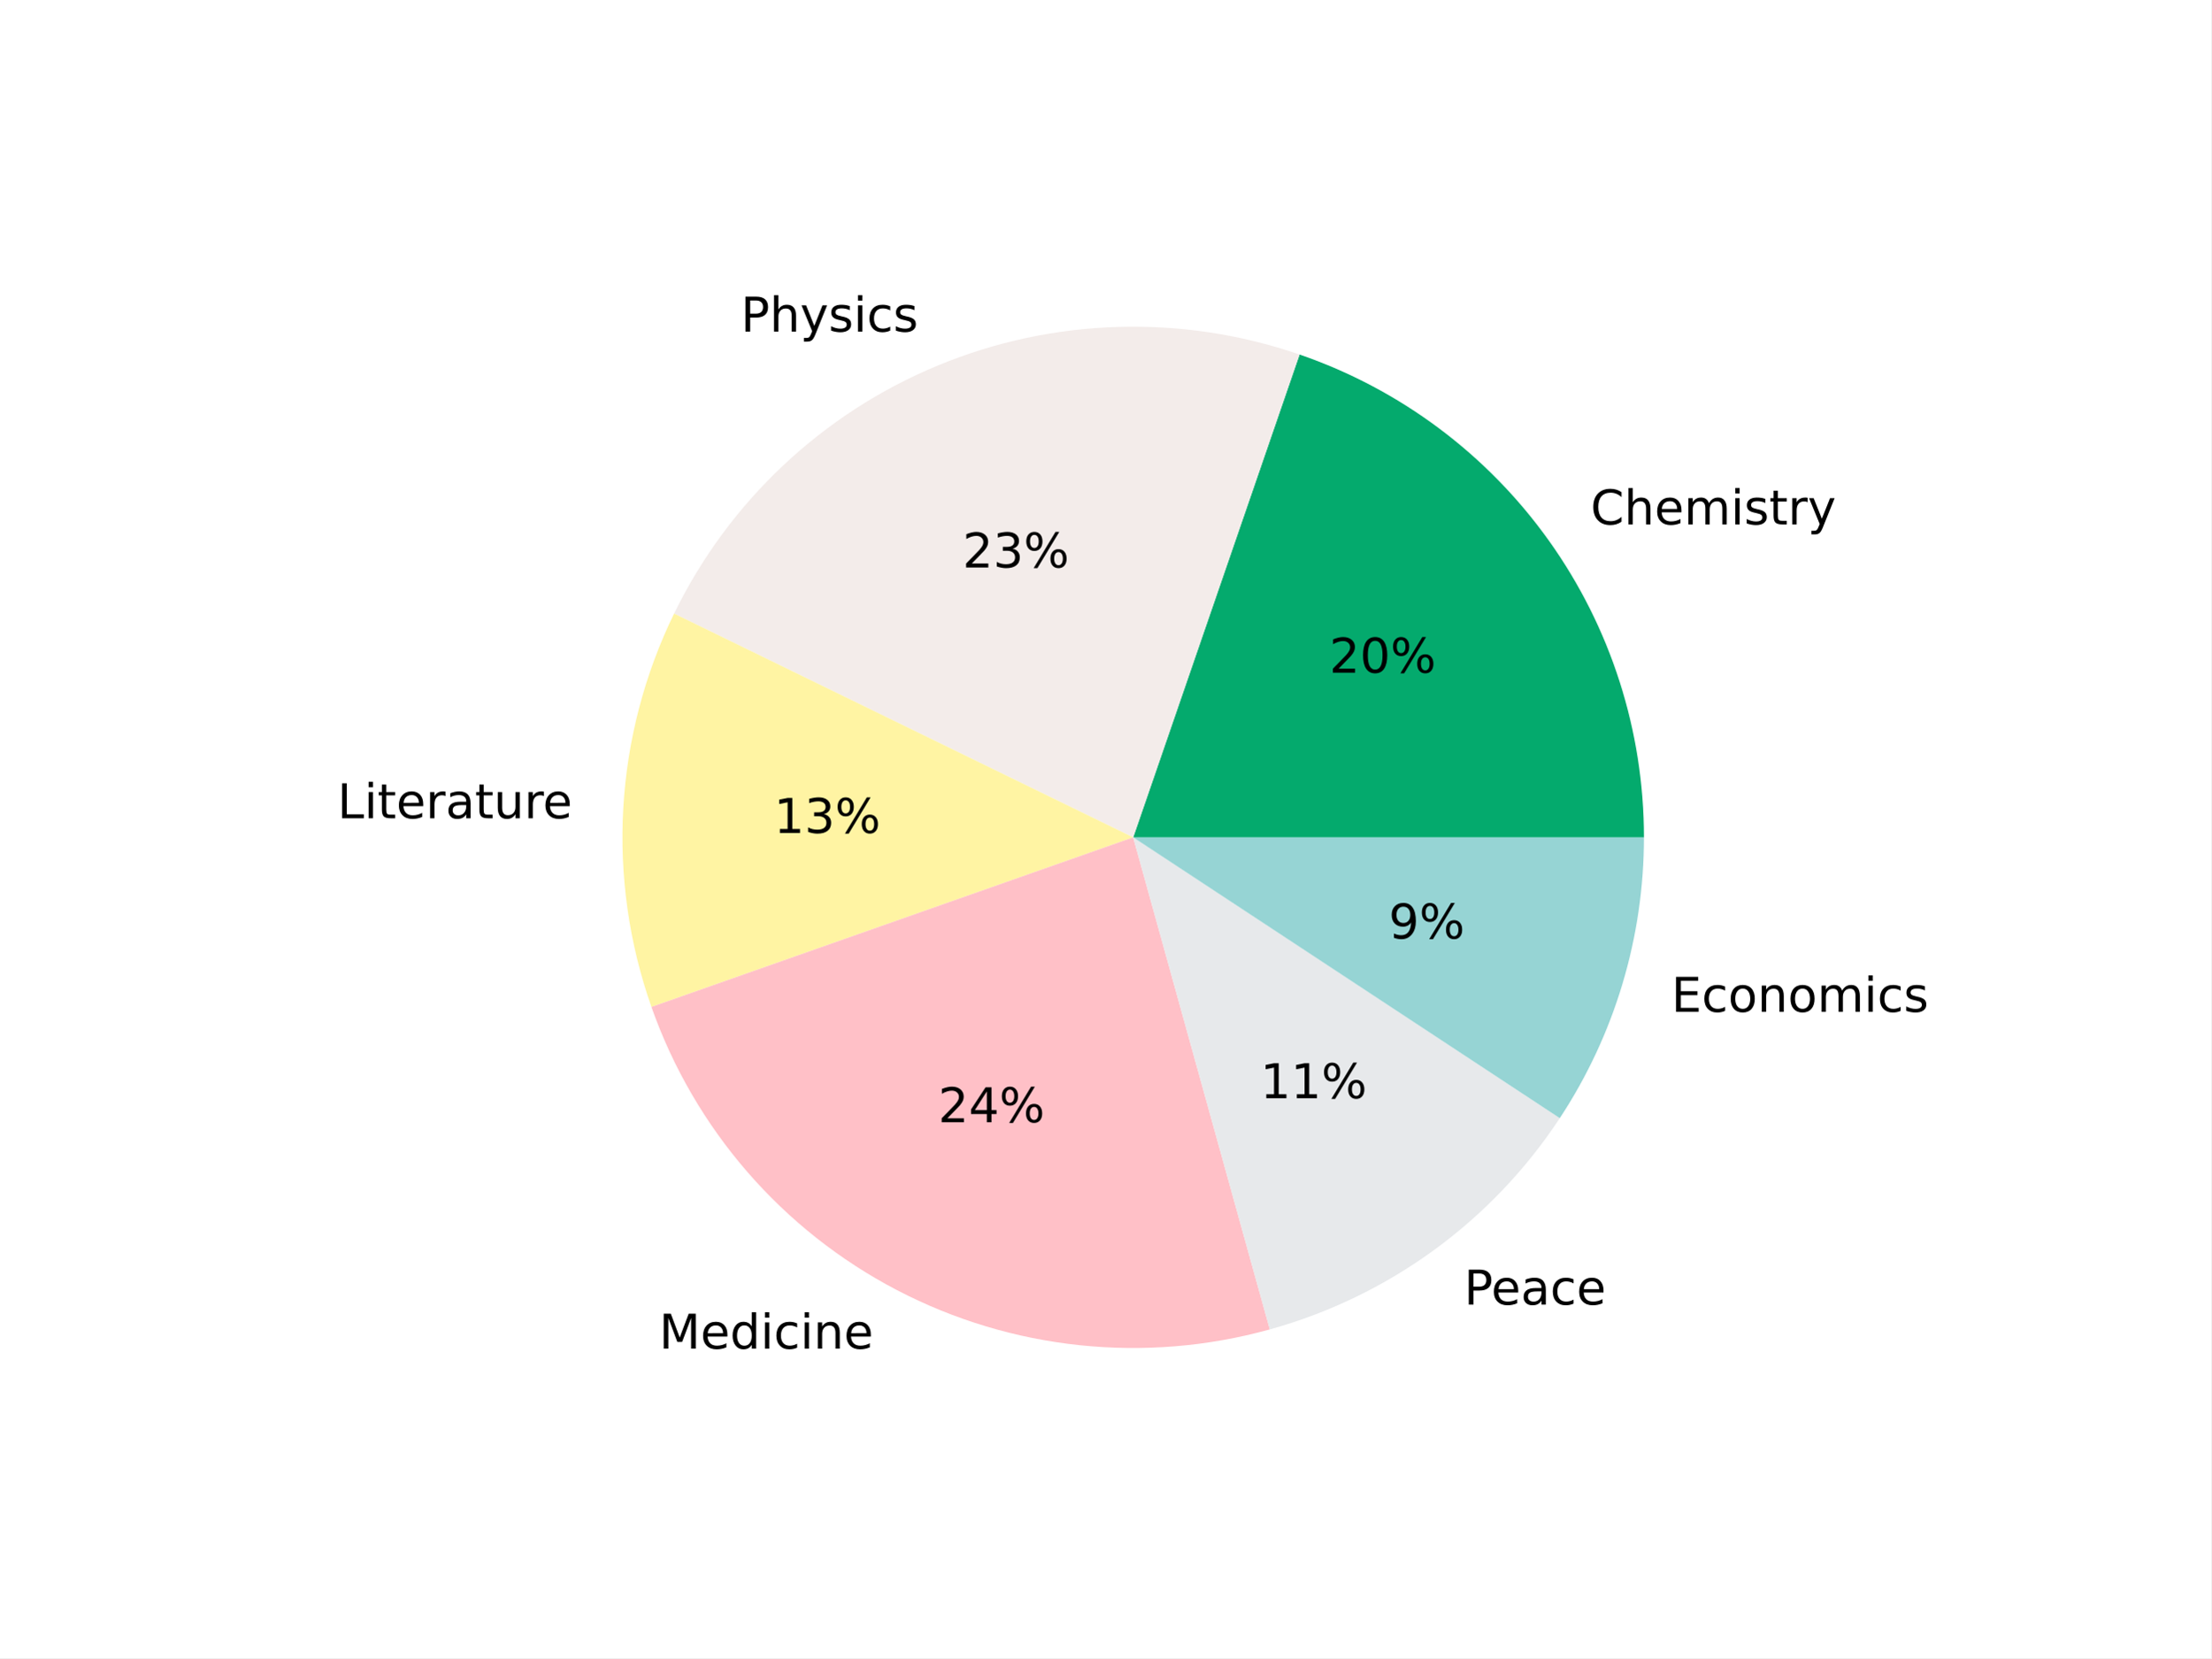
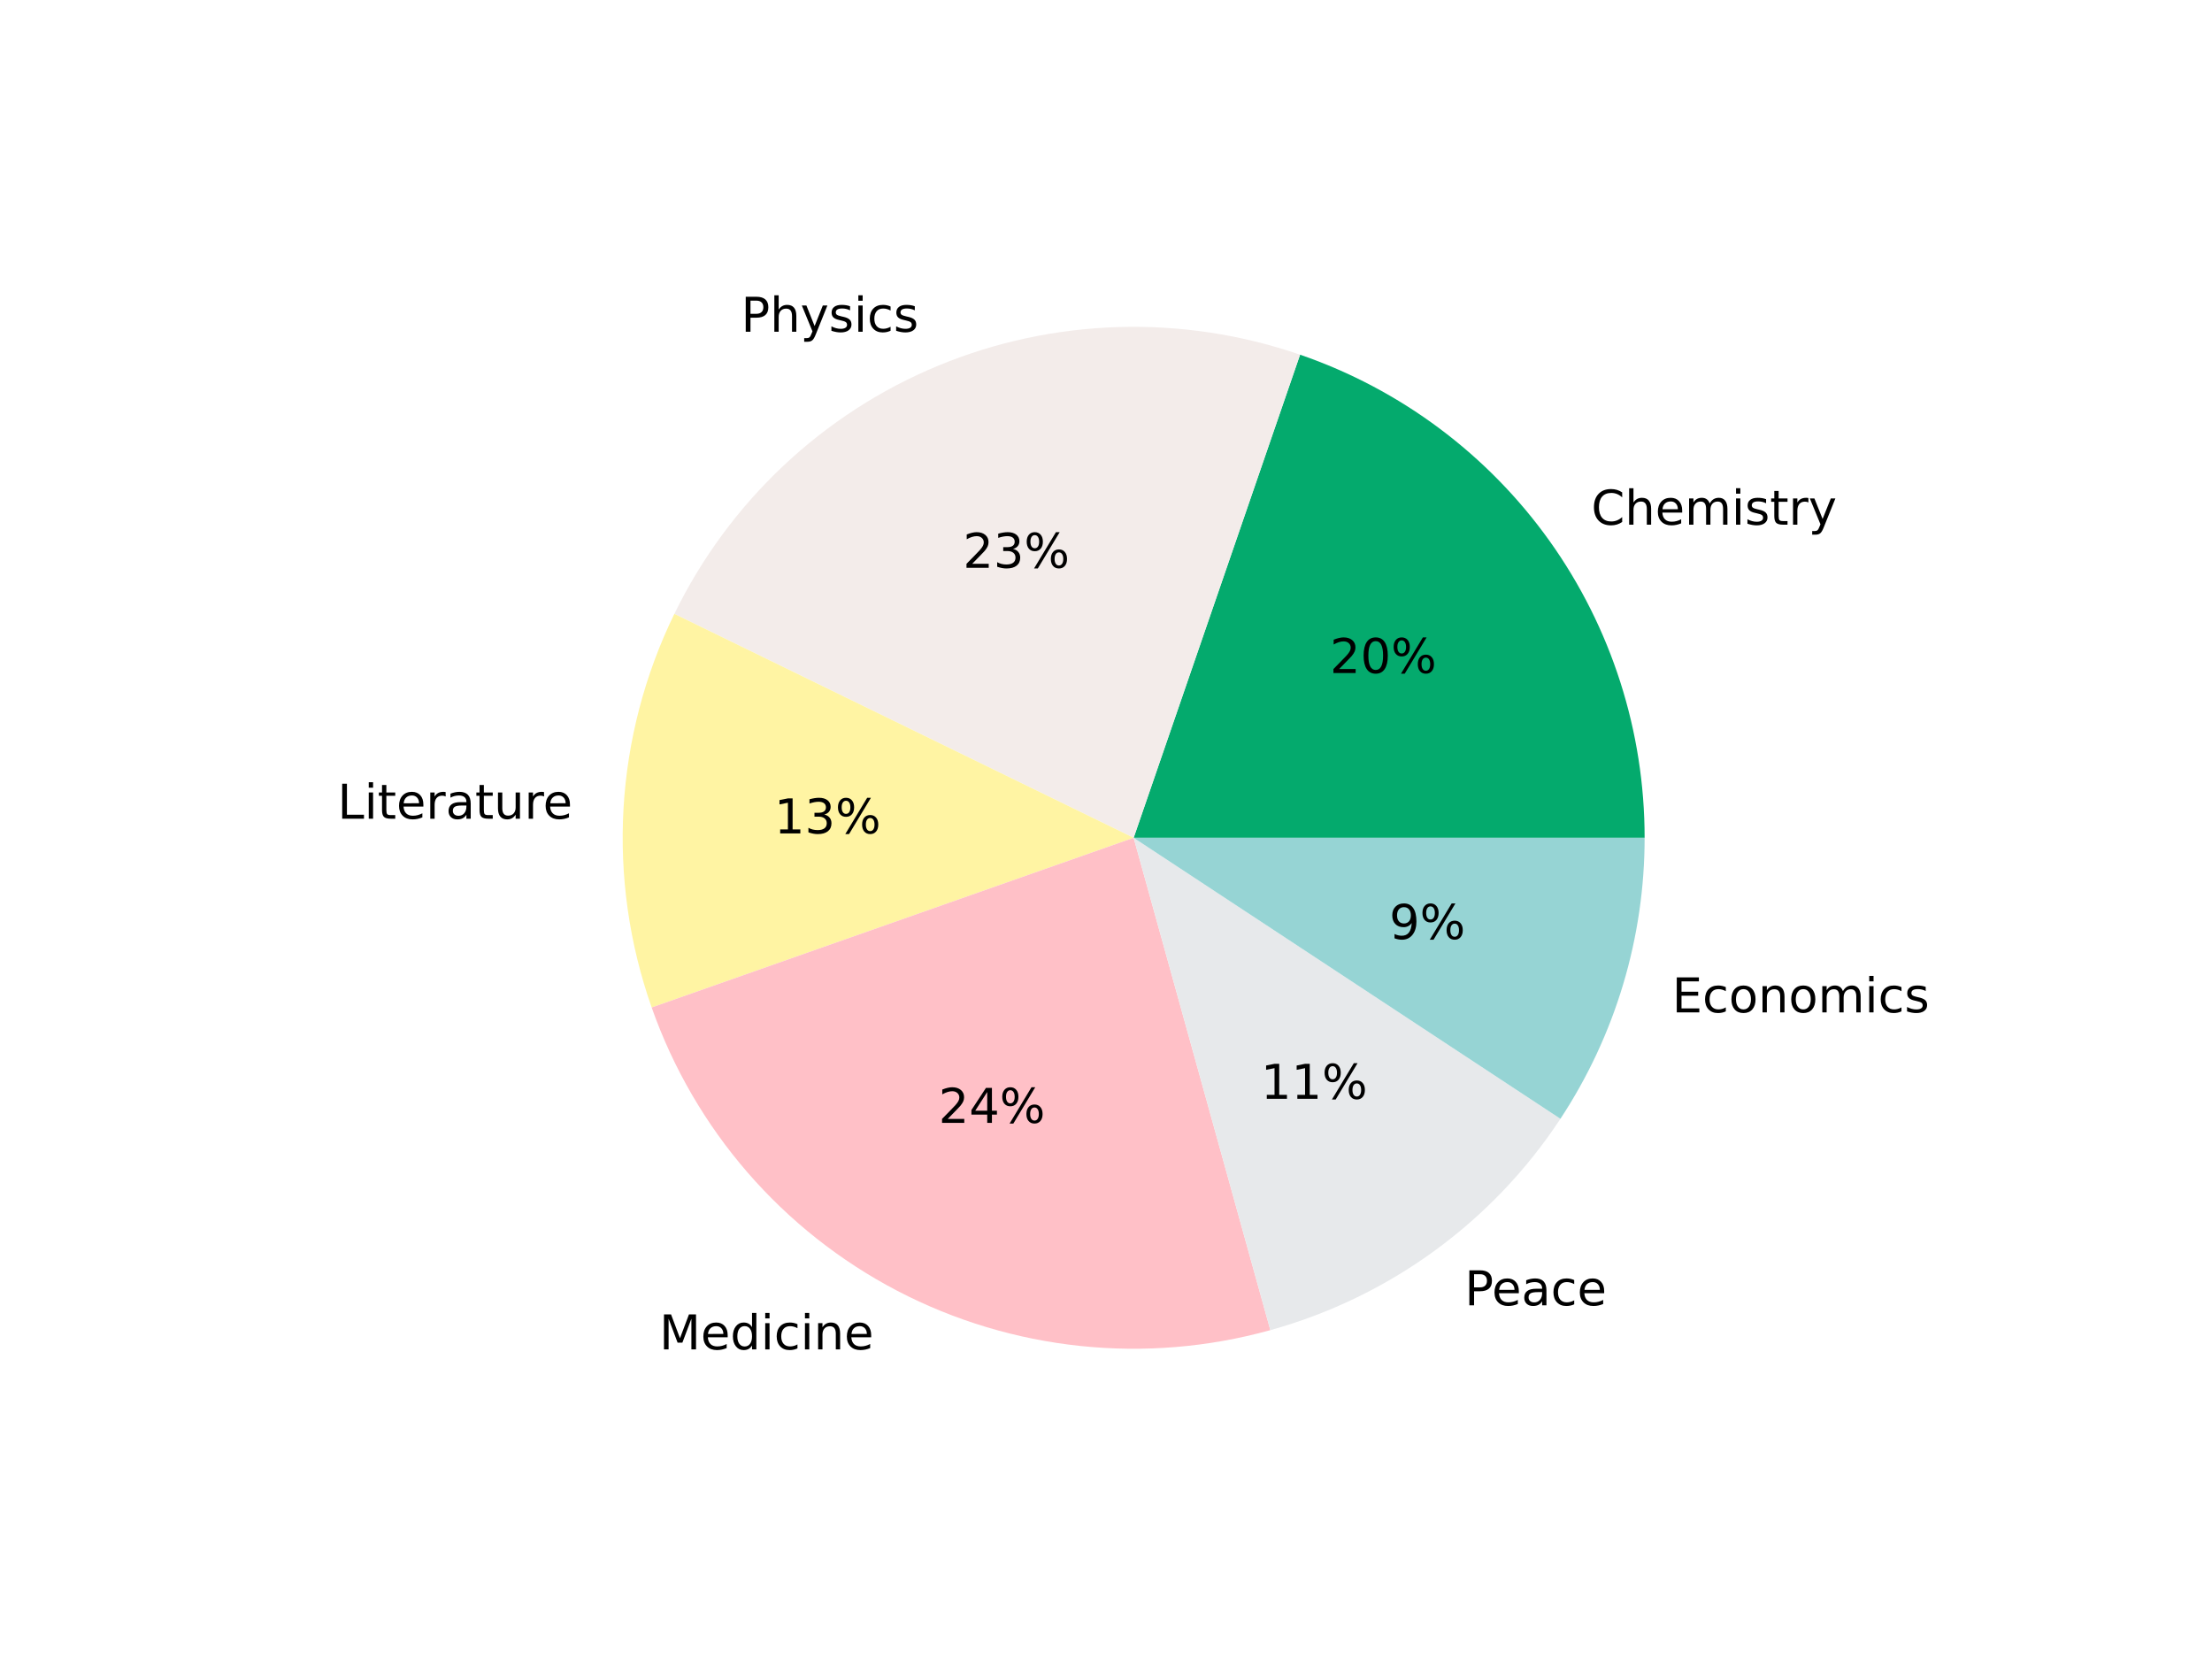
- <svg xmlns="http://www.w3.org/2000/svg" xmlns:xlink="http://www.w3.org/1999/xlink" height="345.6pt" version="1.1" viewBox="0 0 460.8 345.6" width="460.8pt">
+ <svg xmlns="http://www.w3.org/2000/svg" xmlns:xlink="http://www.w3.org/1999/xlink" width="614.4" height="460.8" version="1.1" viewBox="0 0 460.8 345.6">
  <defs>
-     <style type="text/css">*{stroke-linecap:butt;stroke-linejoin:round;}</style>
+     <style type="text/css">*{stroke-linecap:butt;stroke-linejoin:round}</style>
  </defs>
  <g id="figure_1">
    <g id="patch_1">
-       <path d="M 0 345.6  L 460.8 345.6  L 460.8 0  L 0 0  z " style="fill:#ffffff;" />
+       <path d="M 0 345.6 L 460.8 345.6 L 460.8 0 L 0 0 z" style="fill:#fff" />
    </g>
    <g id="axes_1">
      <g id="patch_2">
-         <path d="M 342.605 174.528  C 342.605 152.372 335.688 130.76 322.823 112.722  C 309.959 94.683 291.778 81.104 270.83 73.888  L 236.16 174.528  L 342.605 174.528  z " style="fill:#04aa6d;" />
+         <path d="M 342.605 174.528 C 342.605 152.372 335.688 130.76 322.823 112.722 C 309.959 94.683 291.778 81.104 270.83 73.888 L 236.16 174.528 L 342.605 174.528 z" style="fill:#04aa6d" />
      </g>
      <g id="patch_3">
-         <path d="M 270.83 73.888  C 246.264 65.425 219.43 66.243 195.425 76.186  C 171.42 86.129 151.868 104.525 140.481 127.88  L 236.16 174.528  L 270.83 73.888  z " style="fill:#f3ecea;" />
+         <path d="M 270.83 73.888 C 246.264 65.425 219.43 66.243 195.425 76.186 C 171.42 86.129 151.868 104.525 140.481 127.88 L 236.16 174.528 L 270.83 73.888 z" style="fill:#f3ecea" />
      </g>
      <g id="patch_4">
-         <path d="M 140.481 127.88  C 134.302 140.554 130.702 154.329 129.891 168.405  C 129.08 182.482 131.074 196.58 135.757 209.879  L 236.16 174.528  L 140.481 127.88  z " style="fill:#fff4a3;" />
+         <path d="M 140.481 127.88 C 134.302 140.554 130.702 154.329 129.891 168.405 C 129.08 182.482 131.074 196.58 135.757 209.879 L 236.16 174.528 L 140.481 127.88 z" style="fill:#fff4a3" />
      </g>
      <g id="patch_5">
-         <path d="M 135.757 209.879  C 144.715 235.323 163.02 256.435 186.938 268.909  C 210.857 281.383 238.645 284.31 264.637 277.093  L 236.16 174.528  L 135.757 209.879  z " style="fill:#ffc0c7;" />
+         <path d="M 135.757 209.879 C 144.715 235.323 163.02 256.435 186.938 268.909 C 210.857 281.383 238.645 284.31 264.637 277.093 L 236.16 174.528 L 135.757 209.879 z" style="fill:#ffc0c7" />
      </g>
      <g id="patch_6">
-         <path d="M 264.637 277.093  C 276.938 273.677 288.525 268.077 298.843 260.559  C 309.161 253.041 318.043 243.728 325.064 233.065  L 236.16 174.528  L 264.637 277.093  z " style="fill:#e7e9eb;" />
+         <path d="M 264.637 277.093 C 276.938 273.677 288.525 268.077 298.843 260.559 C 309.161 253.041 318.043 243.728 325.064 233.065 L 236.16 174.528 L 264.637 277.093 z" style="fill:#e7e9eb" />
      </g>
      <g id="patch_7">
-         <path d="M 325.064 233.065  C 330.755 224.422 335.155 214.995 338.125 205.082  C 341.096 195.169 342.605 184.876 342.605 174.528  L 236.16 174.528  L 325.064 233.065  z " style="fill:#96d4d4;" />
+         <path d="M 325.064 233.065 C 330.755 224.422 335.155 214.995 338.125 205.082 C 341.096 195.169 342.605 184.876 342.605 174.528 L 236.16 174.528 L 325.064 233.065 z" style="fill:#96d4d4" />
      </g>
-       <g id="matplotlib.axis_1" />
-       <g id="matplotlib.axis_2" />
      <g id="text_1">
        <g transform="translate(331.4893 109.3005)scale(0.1 -0.1)">
          <defs>
-             <path d="M 4122 4306  L 4122 3641  Q 3803 3938 3442 4084  Q 3081 4231 2675 4231  Q 1875 4231 1450 3742  Q 1025 3253 1025 2328  Q 1025 1406 1450 917  Q 1875 428 2675 428  Q 3081 428 3442 575  Q 3803 722 4122 1019  L 4122 359  Q 3791 134 3420 21  Q 3050 -91 2638 -91  Q 1578 -91 968 557  Q 359 1206 359 2328  Q 359 3453 968 4101  Q 1578 4750 2638 4750  Q 3056 4750 3426 4639  Q 3797 4528 4122 4306  z " id="DejaVuSans-43" transform="scale(0.015625)" />
-             <path d="M 3513 2113  L 3513 0  L 2938 0  L 2938 2094  Q 2938 2591 2744 2837  Q 2550 3084 2163 3084  Q 1697 3084 1428 2787  Q 1159 2491 1159 1978  L 1159 0  L 581 0  L 581 4863  L 1159 4863  L 1159 2956  Q 1366 3272 1645 3428  Q 1925 3584 2291 3584  Q 2894 3584 3203 3211  Q 3513 2838 3513 2113  z " id="DejaVuSans-68" transform="scale(0.015625)" />
-             <path d="M 3597 1894  L 3597 1613  L 953 1613  Q 991 1019 1311 708  Q 1631 397 2203 397  Q 2534 397 2845 478  Q 3156 559 3463 722  L 3463 178  Q 3153 47 2828 -22  Q 2503 -91 2169 -91  Q 1331 -91 842 396  Q 353 884 353 1716  Q 353 2575 817 3079  Q 1281 3584 2069 3584  Q 2775 3584 3186 3129  Q 3597 2675 3597 1894  z M 3022 2063  Q 3016 2534 2758 2815  Q 2500 3097 2075 3097  Q 1594 3097 1305 2825  Q 1016 2553 972 2059  L 3022 2063  z " id="DejaVuSans-65" transform="scale(0.015625)" />
-             <path d="M 3328 2828  Q 3544 3216 3844 3400  Q 4144 3584 4550 3584  Q 5097 3584 5394 3201  Q 5691 2819 5691 2113  L 5691 0  L 5113 0  L 5113 2094  Q 5113 2597 4934 2840  Q 4756 3084 4391 3084  Q 3944 3084 3684 2787  Q 3425 2491 3425 1978  L 3425 0  L 2847 0  L 2847 2094  Q 2847 2600 2669 2842  Q 2491 3084 2119 3084  Q 1678 3084 1418 2786  Q 1159 2488 1159 1978  L 1159 0  L 581 0  L 581 3500  L 1159 3500  L 1159 2956  Q 1356 3278 1631 3431  Q 1906 3584 2284 3584  Q 2666 3584 2933 3390  Q 3200 3197 3328 2828  z " id="DejaVuSans-6d" transform="scale(0.015625)" />
-             <path d="M 603 3500  L 1178 3500  L 1178 0  L 603 0  L 603 3500  z M 603 4863  L 1178 4863  L 1178 4134  L 603 4134  L 603 4863  z " id="DejaVuSans-69" transform="scale(0.015625)" />
-             <path d="M 2834 3397  L 2834 2853  Q 2591 2978 2328 3040  Q 2066 3103 1784 3103  Q 1356 3103 1142 2972  Q 928 2841 928 2578  Q 928 2378 1081 2264  Q 1234 2150 1697 2047  L 1894 2003  Q 2506 1872 2764 1633  Q 3022 1394 3022 966  Q 3022 478 2636 193  Q 2250 -91 1575 -91  Q 1294 -91 989 -36  Q 684 19 347 128  L 347 722  Q 666 556 975 473  Q 1284 391 1588 391  Q 1994 391 2212 530  Q 2431 669 2431 922  Q 2431 1156 2273 1281  Q 2116 1406 1581 1522  L 1381 1569  Q 847 1681 609 1914  Q 372 2147 372 2553  Q 372 3047 722 3315  Q 1072 3584 1716 3584  Q 2034 3584 2315 3537  Q 2597 3491 2834 3397  z " id="DejaVuSans-73" transform="scale(0.015625)" />
-             <path d="M 1172 4494  L 1172 3500  L 2356 3500  L 2356 3053  L 1172 3053  L 1172 1153  Q 1172 725 1289 603  Q 1406 481 1766 481  L 2356 481  L 2356 0  L 1766 0  Q 1100 0 847 248  Q 594 497 594 1153  L 594 3053  L 172 3053  L 172 3500  L 594 3500  L 594 4494  L 1172 4494  z " id="DejaVuSans-74" transform="scale(0.015625)" />
-             <path d="M 2631 2963  Q 2534 3019 2420 3045  Q 2306 3072 2169 3072  Q 1681 3072 1420 2755  Q 1159 2438 1159 1844  L 1159 0  L 581 0  L 581 3500  L 1159 3500  L 1159 2956  Q 1341 3275 1631 3429  Q 1922 3584 2338 3584  Q 2397 3584 2469 3576  Q 2541 3569 2628 3553  L 2631 2963  z " id="DejaVuSans-72" transform="scale(0.015625)" />
-             <path d="M 2059 -325  Q 1816 -950 1584 -1140  Q 1353 -1331 966 -1331  L 506 -1331  L 506 -850  L 844 -850  Q 1081 -850 1212 -737  Q 1344 -625 1503 -206  L 1606 56  L 191 3500  L 800 3500  L 1894 763  L 2988 3500  L 3597 3500  L 2059 -325  z " id="DejaVuSans-79" transform="scale(0.015625)" />
+             <path id="DejaVuSans-43" d="M 4122 4306 L 4122 3641 Q 3803 3938 3442 4084 Q 3081 4231 2675 4231 Q 1875 4231 1450 3742 Q 1025 3253 1025 2328 Q 1025 1406 1450 917 Q 1875 428 2675 428 Q 3081 428 3442 575 Q 3803 722 4122 1019 L 4122 359 Q 3791 134 3420 21 Q 3050 -91 2638 -91 Q 1578 -91 968 557 Q 359 1206 359 2328 Q 359 3453 968 4101 Q 1578 4750 2638 4750 Q 3056 4750 3426 4639 Q 3797 4528 4122 4306 z" transform="scale(0.015625)" />
+             <path id="DejaVuSans-68" d="M 3513 2113 L 3513 0 L 2938 0 L 2938 2094 Q 2938 2591 2744 2837 Q 2550 3084 2163 3084 Q 1697 3084 1428 2787 Q 1159 2491 1159 1978 L 1159 0 L 581 0 L 581 4863 L 1159 4863 L 1159 2956 Q 1366 3272 1645 3428 Q 1925 3584 2291 3584 Q 2894 3584 3203 3211 Q 3513 2838 3513 2113 z" transform="scale(0.015625)" />
+             <path id="DejaVuSans-65" d="M 3597 1894 L 3597 1613 L 953 1613 Q 991 1019 1311 708 Q 1631 397 2203 397 Q 2534 397 2845 478 Q 3156 559 3463 722 L 3463 178 Q 3153 47 2828 -22 Q 2503 -91 2169 -91 Q 1331 -91 842 396 Q 353 884 353 1716 Q 353 2575 817 3079 Q 1281 3584 2069 3584 Q 2775 3584 3186 3129 Q 3597 2675 3597 1894 z M 3022 2063 Q 3016 2534 2758 2815 Q 2500 3097 2075 3097 Q 1594 3097 1305 2825 Q 1016 2553 972 2059 L 3022 2063 z" transform="scale(0.015625)" />
+             <path id="DejaVuSans-6d" d="M 3328 2828 Q 3544 3216 3844 3400 Q 4144 3584 4550 3584 Q 5097 3584 5394 3201 Q 5691 2819 5691 2113 L 5691 0 L 5113 0 L 5113 2094 Q 5113 2597 4934 2840 Q 4756 3084 4391 3084 Q 3944 3084 3684 2787 Q 3425 2491 3425 1978 L 3425 0 L 2847 0 L 2847 2094 Q 2847 2600 2669 2842 Q 2491 3084 2119 3084 Q 1678 3084 1418 2786 Q 1159 2488 1159 1978 L 1159 0 L 581 0 L 581 3500 L 1159 3500 L 1159 2956 Q 1356 3278 1631 3431 Q 1906 3584 2284 3584 Q 2666 3584 2933 3390 Q 3200 3197 3328 2828 z" transform="scale(0.015625)" />
+             <path id="DejaVuSans-69" d="M 603 3500 L 1178 3500 L 1178 0 L 603 0 L 603 3500 z M 603 4863 L 1178 4863 L 1178 4134 L 603 4134 L 603 4863 z" transform="scale(0.015625)" />
+             <path id="DejaVuSans-73" d="M 2834 3397 L 2834 2853 Q 2591 2978 2328 3040 Q 2066 3103 1784 3103 Q 1356 3103 1142 2972 Q 928 2841 928 2578 Q 928 2378 1081 2264 Q 1234 2150 1697 2047 L 1894 2003 Q 2506 1872 2764 1633 Q 3022 1394 3022 966 Q 3022 478 2636 193 Q 2250 -91 1575 -91 Q 1294 -91 989 -36 Q 684 19 347 128 L 347 722 Q 666 556 975 473 Q 1284 391 1588 391 Q 1994 391 2212 530 Q 2431 669 2431 922 Q 2431 1156 2273 1281 Q 2116 1406 1581 1522 L 1381 1569 Q 847 1681 609 1914 Q 372 2147 372 2553 Q 372 3047 722 3315 Q 1072 3584 1716 3584 Q 2034 3584 2315 3537 Q 2597 3491 2834 3397 z" transform="scale(0.015625)" />
+             <path id="DejaVuSans-74" d="M 1172 4494 L 1172 3500 L 2356 3500 L 2356 3053 L 1172 3053 L 1172 1153 Q 1172 725 1289 603 Q 1406 481 1766 481 L 2356 481 L 2356 0 L 1766 0 Q 1100 0 847 248 Q 594 497 594 1153 L 594 3053 L 172 3053 L 172 3500 L 594 3500 L 594 4494 L 1172 4494 z" transform="scale(0.015625)" />
+             <path id="DejaVuSans-72" d="M 2631 2963 Q 2534 3019 2420 3045 Q 2306 3072 2169 3072 Q 1681 3072 1420 2755 Q 1159 2438 1159 1844 L 1159 0 L 581 0 L 581 3500 L 1159 3500 L 1159 2956 Q 1341 3275 1631 3429 Q 1922 3584 2338 3584 Q 2397 3584 2469 3576 Q 2541 3569 2628 3553 L 2631 2963 z" transform="scale(0.015625)" />
+             <path id="DejaVuSans-79" d="M 2059 -325 Q 1816 -950 1584 -1140 Q 1353 -1331 966 -1331 L 506 -1331 L 506 -850 L 844 -850 Q 1081 -850 1212 -737 Q 1344 -625 1503 -206 L 1606 56 L 191 3500 L 800 3500 L 1894 763 L 2988 3500 L 3597 3500 L 2059 -325 z" transform="scale(0.015625)" />
          </defs>
          <use xlink:href="#DejaVuSans-43" />
          <use x="69.824" xlink:href="#DejaVuSans-68" />
          <use x="133.203" xlink:href="#DejaVuSans-65" />
          <use x="194.727" xlink:href="#DejaVuSans-6d" />
          <use x="292.139" xlink:href="#DejaVuSans-69" />
          <use x="319.922" xlink:href="#DejaVuSans-73" />
          <use x="372.021" xlink:href="#DejaVuSans-74" />
          <use x="411.23" xlink:href="#DejaVuSans-72" />
          <use x="452.344" xlink:href="#DejaVuSans-79" />
        </g>
      </g>
      <g id="text_2">
        <g transform="translate(277.0445 140.2036)scale(0.1 -0.1)">
          <defs>
-             <path d="M 1228 531  L 3431 531  L 3431 0  L 469 0  L 469 531  Q 828 903 1448 1529  Q 2069 2156 2228 2338  Q 2531 2678 2651 2914  Q 2772 3150 2772 3378  Q 2772 3750 2511 3984  Q 2250 4219 1831 4219  Q 1534 4219 1204 4116  Q 875 4013 500 3803  L 500 4441  Q 881 4594 1212 4672  Q 1544 4750 1819 4750  Q 2544 4750 2975 4387  Q 3406 4025 3406 3419  Q 3406 3131 3298 2873  Q 3191 2616 2906 2266  Q 2828 2175 2409 1742  Q 1991 1309 1228 531  z " id="DejaVuSans-32" transform="scale(0.015625)" />
-             <path d="M 2034 4250  Q 1547 4250 1301 3770  Q 1056 3291 1056 2328  Q 1056 1369 1301 889  Q 1547 409 2034 409  Q 2525 409 2770 889  Q 3016 1369 3016 2328  Q 3016 3291 2770 3770  Q 2525 4250 2034 4250  z M 2034 4750  Q 2819 4750 3233 4129  Q 3647 3509 3647 2328  Q 3647 1150 3233 529  Q 2819 -91 2034 -91  Q 1250 -91 836 529  Q 422 1150 422 2328  Q 422 3509 836 4129  Q 1250 4750 2034 4750  z " id="DejaVuSans-30" transform="scale(0.015625)" />
-             <path d="M 4653 2053  Q 4381 2053 4226 1822  Q 4072 1591 4072 1178  Q 4072 772 4226 539  Q 4381 306 4653 306  Q 4919 306 5073 539  Q 5228 772 5228 1178  Q 5228 1588 5073 1820  Q 4919 2053 4653 2053  z M 4653 2450  Q 5147 2450 5437 2106  Q 5728 1763 5728 1178  Q 5728 594 5436 251  Q 5144 -91 4653 -91  Q 4153 -91 3862 251  Q 3572 594 3572 1178  Q 3572 1766 3864 2108  Q 4156 2450 4653 2450  z M 1428 4353  Q 1159 4353 1004 4120  Q 850 3888 850 3481  Q 850 3069 1003 2837  Q 1156 2606 1428 2606  Q 1700 2606 1854 2837  Q 2009 3069 2009 3481  Q 2009 3884 1853 4118  Q 1697 4353 1428 4353  z M 4250 4750  L 4750 4750  L 1831 -91  L 1331 -91  L 4250 4750  z M 1428 4750  Q 1922 4750 2215 4408  Q 2509 4066 2509 3481  Q 2509 2891 2217 2550  Q 1925 2209 1428 2209  Q 931 2209 642 2551  Q 353 2894 353 3481  Q 353 4063 643 4406  Q 934 4750 1428 4750  z " id="DejaVuSans-25" transform="scale(0.015625)" />
+             <path id="DejaVuSans-32" d="M 1228 531 L 3431 531 L 3431 0 L 469 0 L 469 531 Q 828 903 1448 1529 Q 2069 2156 2228 2338 Q 2531 2678 2651 2914 Q 2772 3150 2772 3378 Q 2772 3750 2511 3984 Q 2250 4219 1831 4219 Q 1534 4219 1204 4116 Q 875 4013 500 3803 L 500 4441 Q 881 4594 1212 4672 Q 1544 4750 1819 4750 Q 2544 4750 2975 4387 Q 3406 4025 3406 3419 Q 3406 3131 3298 2873 Q 3191 2616 2906 2266 Q 2828 2175 2409 1742 Q 1991 1309 1228 531 z" transform="scale(0.015625)" />
+             <path id="DejaVuSans-30" d="M 2034 4250 Q 1547 4250 1301 3770 Q 1056 3291 1056 2328 Q 1056 1369 1301 889 Q 1547 409 2034 409 Q 2525 409 2770 889 Q 3016 1369 3016 2328 Q 3016 3291 2770 3770 Q 2525 4250 2034 4250 z M 2034 4750 Q 2819 4750 3233 4129 Q 3647 3509 3647 2328 Q 3647 1150 3233 529 Q 2819 -91 2034 -91 Q 1250 -91 836 529 Q 422 1150 422 2328 Q 422 3509 836 4129 Q 1250 4750 2034 4750 z" transform="scale(0.015625)" />
+             <path id="DejaVuSans-25" d="M 4653 2053 Q 4381 2053 4226 1822 Q 4072 1591 4072 1178 Q 4072 772 4226 539 Q 4381 306 4653 306 Q 4919 306 5073 539 Q 5228 772 5228 1178 Q 5228 1588 5073 1820 Q 4919 2053 4653 2053 z M 4653 2450 Q 5147 2450 5437 2106 Q 5728 1763 5728 1178 Q 5728 594 5436 251 Q 5144 -91 4653 -91 Q 4153 -91 3862 251 Q 3572 594 3572 1178 Q 3572 1766 3864 2108 Q 4156 2450 4653 2450 z M 1428 4353 Q 1159 4353 1004 4120 Q 850 3888 850 3481 Q 850 3069 1003 2837 Q 1156 2606 1428 2606 Q 1700 2606 1854 2837 Q 2009 3069 2009 3481 Q 2009 3884 1853 4118 Q 1697 4353 1428 4353 z M 4250 4750 L 4750 4750 L 1831 -91 L 1331 -91 L 4250 4750 z M 1428 4750 Q 1922 4750 2215 4408 Q 2509 4066 2509 3481 Q 2509 2891 2217 2550 Q 1925 2209 1428 2209 Q 931 2209 642 2551 Q 353 2894 353 3481 Q 353 4063 643 4406 Q 934 4750 1428 4750 z" transform="scale(0.015625)" />
          </defs>
          <use xlink:href="#DejaVuSans-32" />
          <use x="63.623" xlink:href="#DejaVuSans-30" />
          <use x="127.246" xlink:href="#DejaVuSans-25" />
        </g>
      </g>
      <g id="text_3">
        <g transform="translate(154.3706 69.11098)scale(0.1 -0.1)">
          <defs>
-             <path d="M 1259 4147  L 1259 2394  L 2053 2394  Q 2494 2394 2734 2622  Q 2975 2850 2975 3272  Q 2975 3691 2734 3919  Q 2494 4147 2053 4147  L 1259 4147  z M 628 4666  L 2053 4666  Q 2838 4666 3239 4311  Q 3641 3956 3641 3272  Q 3641 2581 3239 2228  Q 2838 1875 2053 1875  L 1259 1875  L 1259 0  L 628 0  L 628 4666  z " id="DejaVuSans-50" transform="scale(0.015625)" />
-             <path d="M 3122 3366  L 3122 2828  Q 2878 2963 2633 3030  Q 2388 3097 2138 3097  Q 1578 3097 1268 2742  Q 959 2388 959 1747  Q 959 1106 1268 751  Q 1578 397 2138 397  Q 2388 397 2633 464  Q 2878 531 3122 666  L 3122 134  Q 2881 22 2623 -34  Q 2366 -91 2075 -91  Q 1284 -91 818 406  Q 353 903 353 1747  Q 353 2603 823 3093  Q 1294 3584 2113 3584  Q 2378 3584 2631 3529  Q 2884 3475 3122 3366  z " id="DejaVuSans-63" transform="scale(0.015625)" />
+             <path id="DejaVuSans-50" d="M 1259 4147 L 1259 2394 L 2053 2394 Q 2494 2394 2734 2622 Q 2975 2850 2975 3272 Q 2975 3691 2734 3919 Q 2494 4147 2053 4147 L 1259 4147 z M 628 4666 L 2053 4666 Q 2838 4666 3239 4311 Q 3641 3956 3641 3272 Q 3641 2581 3239 2228 Q 2838 1875 2053 1875 L 1259 1875 L 1259 0 L 628 0 L 628 4666 z" transform="scale(0.015625)" />
+             <path id="DejaVuSans-63" d="M 3122 3366 L 3122 2828 Q 2878 2963 2633 3030 Q 2388 3097 2138 3097 Q 1578 3097 1268 2742 Q 959 2388 959 1747 Q 959 1106 1268 751 Q 1578 397 2138 397 Q 2388 397 2633 464 Q 2878 531 3122 666 L 3122 134 Q 2881 22 2623 -34 Q 2366 -91 2075 -91 Q 1284 -91 818 406 Q 353 903 353 1747 Q 353 2603 823 3093 Q 1294 3584 2113 3584 Q 2378 3584 2631 3529 Q 2884 3475 3122 3366 z" transform="scale(0.015625)" />
          </defs>
          <use xlink:href="#DejaVuSans-50" />
          <use x="60.303" xlink:href="#DejaVuSans-68" />
          <use x="123.682" xlink:href="#DejaVuSans-79" />
          <use x="182.861" xlink:href="#DejaVuSans-73" />
          <use x="234.961" xlink:href="#DejaVuSans-69" />
          <use x="262.744" xlink:href="#DejaVuSans-63" />
          <use x="317.725" xlink:href="#DejaVuSans-73" />
        </g>
      </g>
      <g id="text_4">
        <g transform="translate(200.6059 118.2821)scale(0.1 -0.1)">
          <defs>
-             <path d="M 2597 2516  Q 3050 2419 3304 2112  Q 3559 1806 3559 1356  Q 3559 666 3084 287  Q 2609 -91 1734 -91  Q 1441 -91 1130 -33  Q 819 25 488 141  L 488 750  Q 750 597 1062 519  Q 1375 441 1716 441  Q 2309 441 2620 675  Q 2931 909 2931 1356  Q 2931 1769 2642 2001  Q 2353 2234 1838 2234  L 1294 2234  L 1294 2753  L 1863 2753  Q 2328 2753 2575 2939  Q 2822 3125 2822 3475  Q 2822 3834 2567 4026  Q 2313 4219 1838 4219  Q 1578 4219 1281 4162  Q 984 4106 628 3988  L 628 4550  Q 988 4650 1302 4700  Q 1616 4750 1894 4750  Q 2613 4750 3031 4423  Q 3450 4097 3450 3541  Q 3450 3153 3228 2886  Q 3006 2619 2597 2516  z " id="DejaVuSans-33" transform="scale(0.015625)" />
+             <path id="DejaVuSans-33" d="M 2597 2516 Q 3050 2419 3304 2112 Q 3559 1806 3559 1356 Q 3559 666 3084 287 Q 2609 -91 1734 -91 Q 1441 -91 1130 -33 Q 819 25 488 141 L 488 750 Q 750 597 1062 519 Q 1375 441 1716 441 Q 2309 441 2620 675 Q 2931 909 2931 1356 Q 2931 1769 2642 2001 Q 2353 2234 1838 2234 L 1294 2234 L 1294 2753 L 1863 2753 Q 2328 2753 2575 2939 Q 2822 3125 2822 3475 Q 2822 3834 2567 4026 Q 2313 4219 1838 4219 Q 1578 4219 1281 4162 Q 984 4106 628 3988 L 628 4550 Q 988 4650 1302 4700 Q 1616 4750 1894 4750 Q 2613 4750 3031 4423 Q 3450 4097 3450 3541 Q 3450 3153 3228 2886 Q 3006 2619 2597 2516 z" transform="scale(0.015625)" />
          </defs>
          <use xlink:href="#DejaVuSans-32" />
          <use x="63.623" xlink:href="#DejaVuSans-33" />
          <use x="127.246" xlink:href="#DejaVuSans-25" />
        </g>
      </g>
      <g id="text_5">
        <g transform="translate(70.3052 170.5525)scale(0.1 -0.1)">
          <defs>
-             <path d="M 628 4666  L 1259 4666  L 1259 531  L 3531 531  L 3531 0  L 628 0  L 628 4666  z " id="DejaVuSans-4c" transform="scale(0.015625)" />
-             <path d="M 2194 1759  Q 1497 1759 1228 1600  Q 959 1441 959 1056  Q 959 750 1161 570  Q 1363 391 1709 391  Q 2188 391 2477 730  Q 2766 1069 2766 1631  L 2766 1759  L 2194 1759  z M 3341 1997  L 3341 0  L 2766 0  L 2766 531  Q 2569 213 2275 61  Q 1981 -91 1556 -91  Q 1019 -91 701 211  Q 384 513 384 1019  Q 384 1609 779 1909  Q 1175 2209 1959 2209  L 2766 2209  L 2766 2266  Q 2766 2663 2505 2880  Q 2244 3097 1772 3097  Q 1472 3097 1187 3025  Q 903 2953 641 2809  L 641 3341  Q 956 3463 1253 3523  Q 1550 3584 1831 3584  Q 2591 3584 2966 3190  Q 3341 2797 3341 1997  z " id="DejaVuSans-61" transform="scale(0.015625)" />
-             <path d="M 544 1381  L 544 3500  L 1119 3500  L 1119 1403  Q 1119 906 1312 657  Q 1506 409 1894 409  Q 2359 409 2629 706  Q 2900 1003 2900 1516  L 2900 3500  L 3475 3500  L 3475 0  L 2900 0  L 2900 538  Q 2691 219 2414 64  Q 2138 -91 1772 -91  Q 1169 -91 856 284  Q 544 659 544 1381  z M 1991 3584  L 1991 3584  z " id="DejaVuSans-75" transform="scale(0.015625)" />
+             <path id="DejaVuSans-4c" d="M 628 4666 L 1259 4666 L 1259 531 L 3531 531 L 3531 0 L 628 0 L 628 4666 z" transform="scale(0.015625)" />
+             <path id="DejaVuSans-61" d="M 2194 1759 Q 1497 1759 1228 1600 Q 959 1441 959 1056 Q 959 750 1161 570 Q 1363 391 1709 391 Q 2188 391 2477 730 Q 2766 1069 2766 1631 L 2766 1759 L 2194 1759 z M 3341 1997 L 3341 0 L 2766 0 L 2766 531 Q 2569 213 2275 61 Q 1981 -91 1556 -91 Q 1019 -91 701 211 Q 384 513 384 1019 Q 384 1609 779 1909 Q 1175 2209 1959 2209 L 2766 2209 L 2766 2266 Q 2766 2663 2505 2880 Q 2244 3097 1772 3097 Q 1472 3097 1187 3025 Q 903 2953 641 2809 L 641 3341 Q 956 3463 1253 3523 Q 1550 3584 1831 3584 Q 2591 3584 2966 3190 Q 3341 2797 3341 1997 z" transform="scale(0.015625)" />
+             <path id="DejaVuSans-75" d="M 544 1381 L 544 3500 L 1119 3500 L 1119 1403 Q 1119 906 1312 657 Q 1506 409 1894 409 Q 2359 409 2629 706 Q 2900 1003 2900 1516 L 2900 3500 L 3475 3500 L 3475 0 L 2900 0 L 2900 538 Q 2691 219 2414 64 Q 2138 -91 1772 -91 Q 1169 -91 856 284 Q 544 659 544 1381 z M 1991 3584 L 1991 3584 z" transform="scale(0.015625)" />
          </defs>
          <use xlink:href="#DejaVuSans-4c" />
          <use x="55.713" xlink:href="#DejaVuSans-69" />
          <use x="83.496" xlink:href="#DejaVuSans-74" />
          <use x="122.705" xlink:href="#DejaVuSans-65" />
          <use x="184.229" xlink:href="#DejaVuSans-72" />
          <use x="225.342" xlink:href="#DejaVuSans-61" />
          <use x="286.621" xlink:href="#DejaVuSans-74" />
          <use x="325.83" xlink:href="#DejaVuSans-75" />
          <use x="389.209" xlink:href="#DejaVuSans-72" />
          <use x="428.072" xlink:href="#DejaVuSans-65" />
        </g>
      </g>
      <g id="text_6">
        <g transform="translate(161.2856 173.6138)scale(0.1 -0.1)">
          <defs>
-             <path d="M 794 531  L 1825 531  L 1825 4091  L 703 3866  L 703 4441  L 1819 4666  L 2450 4666  L 2450 531  L 3481 531  L 3481 0  L 794 0  L 794 531  z " id="DejaVuSans-31" transform="scale(0.015625)" />
+             <path id="DejaVuSans-31" d="M 794 531 L 1825 531 L 1825 4091 L 703 3866 L 703 4441 L 1819 4666 L 2450 4666 L 2450 531 L 3481 531 L 3481 0 L 794 0 L 794 531 z" transform="scale(0.015625)" />
          </defs>
          <use xlink:href="#DejaVuSans-31" />
          <use x="63.623" xlink:href="#DejaVuSans-33" />
          <use x="127.246" xlink:href="#DejaVuSans-25" />
        </g>
      </g>
      <g id="text_7">
        <g transform="translate(137.3411 281.1061)scale(0.1 -0.1)">
          <defs>
-             <path d="M 628 4666  L 1569 4666  L 2759 1491  L 3956 4666  L 4897 4666  L 4897 0  L 4281 0  L 4281 4097  L 3078 897  L 2444 897  L 1241 4097  L 1241 0  L 628 0  L 628 4666  z " id="DejaVuSans-4d" transform="scale(0.015625)" />
-             <path d="M 2906 2969  L 2906 4863  L 3481 4863  L 3481 0  L 2906 0  L 2906 525  Q 2725 213 2448 61  Q 2172 -91 1784 -91  Q 1150 -91 751 415  Q 353 922 353 1747  Q 353 2572 751 3078  Q 1150 3584 1784 3584  Q 2172 3584 2448 3432  Q 2725 3281 2906 2969  z M 947 1747  Q 947 1113 1208 752  Q 1469 391 1925 391  Q 2381 391 2643 752  Q 2906 1113 2906 1747  Q 2906 2381 2643 2742  Q 2381 3103 1925 3103  Q 1469 3103 1208 2742  Q 947 2381 947 1747  z " id="DejaVuSans-64" transform="scale(0.015625)" />
-             <path d="M 3513 2113  L 3513 0  L 2938 0  L 2938 2094  Q 2938 2591 2744 2837  Q 2550 3084 2163 3084  Q 1697 3084 1428 2787  Q 1159 2491 1159 1978  L 1159 0  L 581 0  L 581 3500  L 1159 3500  L 1159 2956  Q 1366 3272 1645 3428  Q 1925 3584 2291 3584  Q 2894 3584 3203 3211  Q 3513 2838 3513 2113  z " id="DejaVuSans-6e" transform="scale(0.015625)" />
+             <path id="DejaVuSans-4d" d="M 628 4666 L 1569 4666 L 2759 1491 L 3956 4666 L 4897 4666 L 4897 0 L 4281 0 L 4281 4097 L 3078 897 L 2444 897 L 1241 4097 L 1241 0 L 628 0 L 628 4666 z" transform="scale(0.015625)" />
+             <path id="DejaVuSans-64" d="M 2906 2969 L 2906 4863 L 3481 4863 L 3481 0 L 2906 0 L 2906 525 Q 2725 213 2448 61 Q 2172 -91 1784 -91 Q 1150 -91 751 415 Q 353 922 353 1747 Q 353 2572 751 3078 Q 1150 3584 1784 3584 Q 2172 3584 2448 3432 Q 2725 3281 2906 2969 z M 947 1747 Q 947 1113 1208 752 Q 1469 391 1925 391 Q 2381 391 2643 752 Q 2906 1113 2906 1747 Q 2906 2381 2643 2742 Q 2381 3103 1925 3103 Q 1469 3103 1208 2742 Q 947 2381 947 1747 z" transform="scale(0.015625)" />
+             <path id="DejaVuSans-6e" d="M 3513 2113 L 3513 0 L 2938 0 L 2938 2094 Q 2938 2591 2744 2837 Q 2550 3084 2163 3084 Q 1697 3084 1428 2787 Q 1159 2491 1159 1978 L 1159 0 L 581 0 L 581 3500 L 1159 3500 L 1159 2956 Q 1366 3272 1645 3428 Q 1925 3584 2291 3584 Q 2894 3584 3203 3211 Q 3513 2838 3513 2113 z" transform="scale(0.015625)" />
          </defs>
          <use xlink:href="#DejaVuSans-4d" />
          <use x="86.279" xlink:href="#DejaVuSans-65" />
          <use x="147.803" xlink:href="#DejaVuSans-64" />
          <use x="211.279" xlink:href="#DejaVuSans-69" />
-           <use x="239.062" xlink:href="#DejaVuSans-63" />
+           <use x="239.063" xlink:href="#DejaVuSans-63" />
          <use x="294.043" xlink:href="#DejaVuSans-69" />
          <use x="321.826" xlink:href="#DejaVuSans-6e" />
          <use x="385.205" xlink:href="#DejaVuSans-65" />
        </g>
      </g>
      <g id="text_8">
        <g transform="translate(195.5137 233.9158)scale(0.1 -0.1)">
          <defs>
-             <path d="M 2419 4116  L 825 1625  L 2419 1625  L 2419 4116  z M 2253 4666  L 3047 4666  L 3047 1625  L 3713 1625  L 3713 1100  L 3047 1100  L 3047 0  L 2419 0  L 2419 1100  L 313 1100  L 313 1709  L 2253 4666  z " id="DejaVuSans-34" transform="scale(0.015625)" />
+             <path id="DejaVuSans-34" d="M 2419 4116 L 825 1625 L 2419 1625 L 2419 4116 z M 2253 4666 L 3047 4666 L 3047 1625 L 3713 1625 L 3713 1100 L 3047 1100 L 3047 0 L 2419 0 L 2419 1100 L 313 1100 L 313 1709 L 2253 4666 z" transform="scale(0.015625)" />
          </defs>
          <use xlink:href="#DejaVuSans-32" />
          <use x="63.623" xlink:href="#DejaVuSans-34" />
          <use x="127.246" xlink:href="#DejaVuSans-25" />
        </g>
      </g>
      <g id="text_9">
        <g transform="translate(305.1116 271.9213)scale(0.1 -0.1)">
          <use xlink:href="#DejaVuSans-50" />
          <use x="56.678" xlink:href="#DejaVuSans-65" />
          <use x="118.201" xlink:href="#DejaVuSans-61" />
          <use x="179.48" xlink:href="#DejaVuSans-63" />
          <use x="234.461" xlink:href="#DejaVuSans-65" />
        </g>
      </g>
      <g id="text_10">
        <g transform="translate(262.6567 228.9059)scale(0.1 -0.1)">
          <use xlink:href="#DejaVuSans-31" />
          <use x="63.623" xlink:href="#DejaVuSans-31" />
          <use x="127.246" xlink:href="#DejaVuSans-25" />
        </g>
      </g>
      <g id="text_11">
        <g transform="translate(348.3219 210.8971)scale(0.1 -0.1)">
          <defs>
-             <path d="M 628 4666  L 3578 4666  L 3578 4134  L 1259 4134  L 1259 2753  L 3481 2753  L 3481 2222  L 1259 2222  L 1259 531  L 3634 531  L 3634 0  L 628 0  L 628 4666  z " id="DejaVuSans-45" transform="scale(0.015625)" />
-             <path d="M 1959 3097  Q 1497 3097 1228 2736  Q 959 2375 959 1747  Q 959 1119 1226 758  Q 1494 397 1959 397  Q 2419 397 2687 759  Q 2956 1122 2956 1747  Q 2956 2369 2687 2733  Q 2419 3097 1959 3097  z M 1959 3584  Q 2709 3584 3137 3096  Q 3566 2609 3566 1747  Q 3566 888 3137 398  Q 2709 -91 1959 -91  Q 1206 -91 779 398  Q 353 888 353 1747  Q 353 2609 779 3096  Q 1206 3584 1959 3584  z " id="DejaVuSans-6f" transform="scale(0.015625)" />
+             <path id="DejaVuSans-45" d="M 628 4666 L 3578 4666 L 3578 4134 L 1259 4134 L 1259 2753 L 3481 2753 L 3481 2222 L 1259 2222 L 1259 531 L 3634 531 L 3634 0 L 628 0 L 628 4666 z" transform="scale(0.015625)" />
+             <path id="DejaVuSans-6f" d="M 1959 3097 Q 1497 3097 1228 2736 Q 959 2375 959 1747 Q 959 1119 1226 758 Q 1494 397 1959 397 Q 2419 397 2687 759 Q 2956 1122 2956 1747 Q 2956 2369 2687 2733 Q 2419 3097 1959 3097 z M 1959 3584 Q 2709 3584 3137 3096 Q 3566 2609 3566 1747 Q 3566 888 3137 398 Q 2709 -91 1959 -91 Q 1206 -91 779 398 Q 353 888 353 1747 Q 353 2609 779 3096 Q 1206 3584 1959 3584 z" transform="scale(0.015625)" />
          </defs>
          <use xlink:href="#DejaVuSans-45" />
          <use x="63.184" xlink:href="#DejaVuSans-63" />
          <use x="118.164" xlink:href="#DejaVuSans-6f" />
          <use x="179.346" xlink:href="#DejaVuSans-6e" />
          <use x="242.725" xlink:href="#DejaVuSans-6f" />
          <use x="303.906" xlink:href="#DejaVuSans-6d" />
          <use x="401.318" xlink:href="#DejaVuSans-69" />
          <use x="429.102" xlink:href="#DejaVuSans-63" />
          <use x="484.082" xlink:href="#DejaVuSans-73" />
        </g>
      </g>
      <g id="text_12">
        <g transform="translate(289.4072 195.6199)scale(0.1 -0.1)">
          <defs>
-             <path d="M 703 97  L 703 672  Q 941 559 1184 500  Q 1428 441 1663 441  Q 2288 441 2617 861  Q 2947 1281 2994 2138  Q 2813 1869 2534 1725  Q 2256 1581 1919 1581  Q 1219 1581 811 2004  Q 403 2428 403 3163  Q 403 3881 828 4315  Q 1253 4750 1959 4750  Q 2769 4750 3195 4129  Q 3622 3509 3622 2328  Q 3622 1225 3098 567  Q 2575 -91 1691 -91  Q 1453 -91 1209 -44  Q 966 3 703 97  z M 1959 2075  Q 2384 2075 2632 2365  Q 2881 2656 2881 3163  Q 2881 3666 2632 3958  Q 2384 4250 1959 4250  Q 1534 4250 1286 3958  Q 1038 3666 1038 3163  Q 1038 2656 1286 2365  Q 1534 2075 1959 2075  z " id="DejaVuSans-39" transform="scale(0.015625)" />
+             <path id="DejaVuSans-39" d="M 703 97 L 703 672 Q 941 559 1184 500 Q 1428 441 1663 441 Q 2288 441 2617 861 Q 2947 1281 2994 2138 Q 2813 1869 2534 1725 Q 2256 1581 1919 1581 Q 1219 1581 811 2004 Q 403 2428 403 3163 Q 403 3881 828 4315 Q 1253 4750 1959 4750 Q 2769 4750 3195 4129 Q 3622 3509 3622 2328 Q 3622 1225 3098 567 Q 2575 -91 1691 -91 Q 1453 -91 1209 -44 Q 966 3 703 97 z M 1959 2075 Q 2384 2075 2632 2365 Q 2881 2656 2881 3163 Q 2881 3666 2632 3958 Q 2384 4250 1959 4250 Q 1534 4250 1286 3958 Q 1038 3666 1038 3163 Q 1038 2656 1286 2365 Q 1534 2075 1959 2075 z" transform="scale(0.015625)" />
          </defs>
          <use xlink:href="#DejaVuSans-39" />
          <use x="63.623" xlink:href="#DejaVuSans-25" />
        </g>
      </g>
    </g>
  </g>
</svg>
